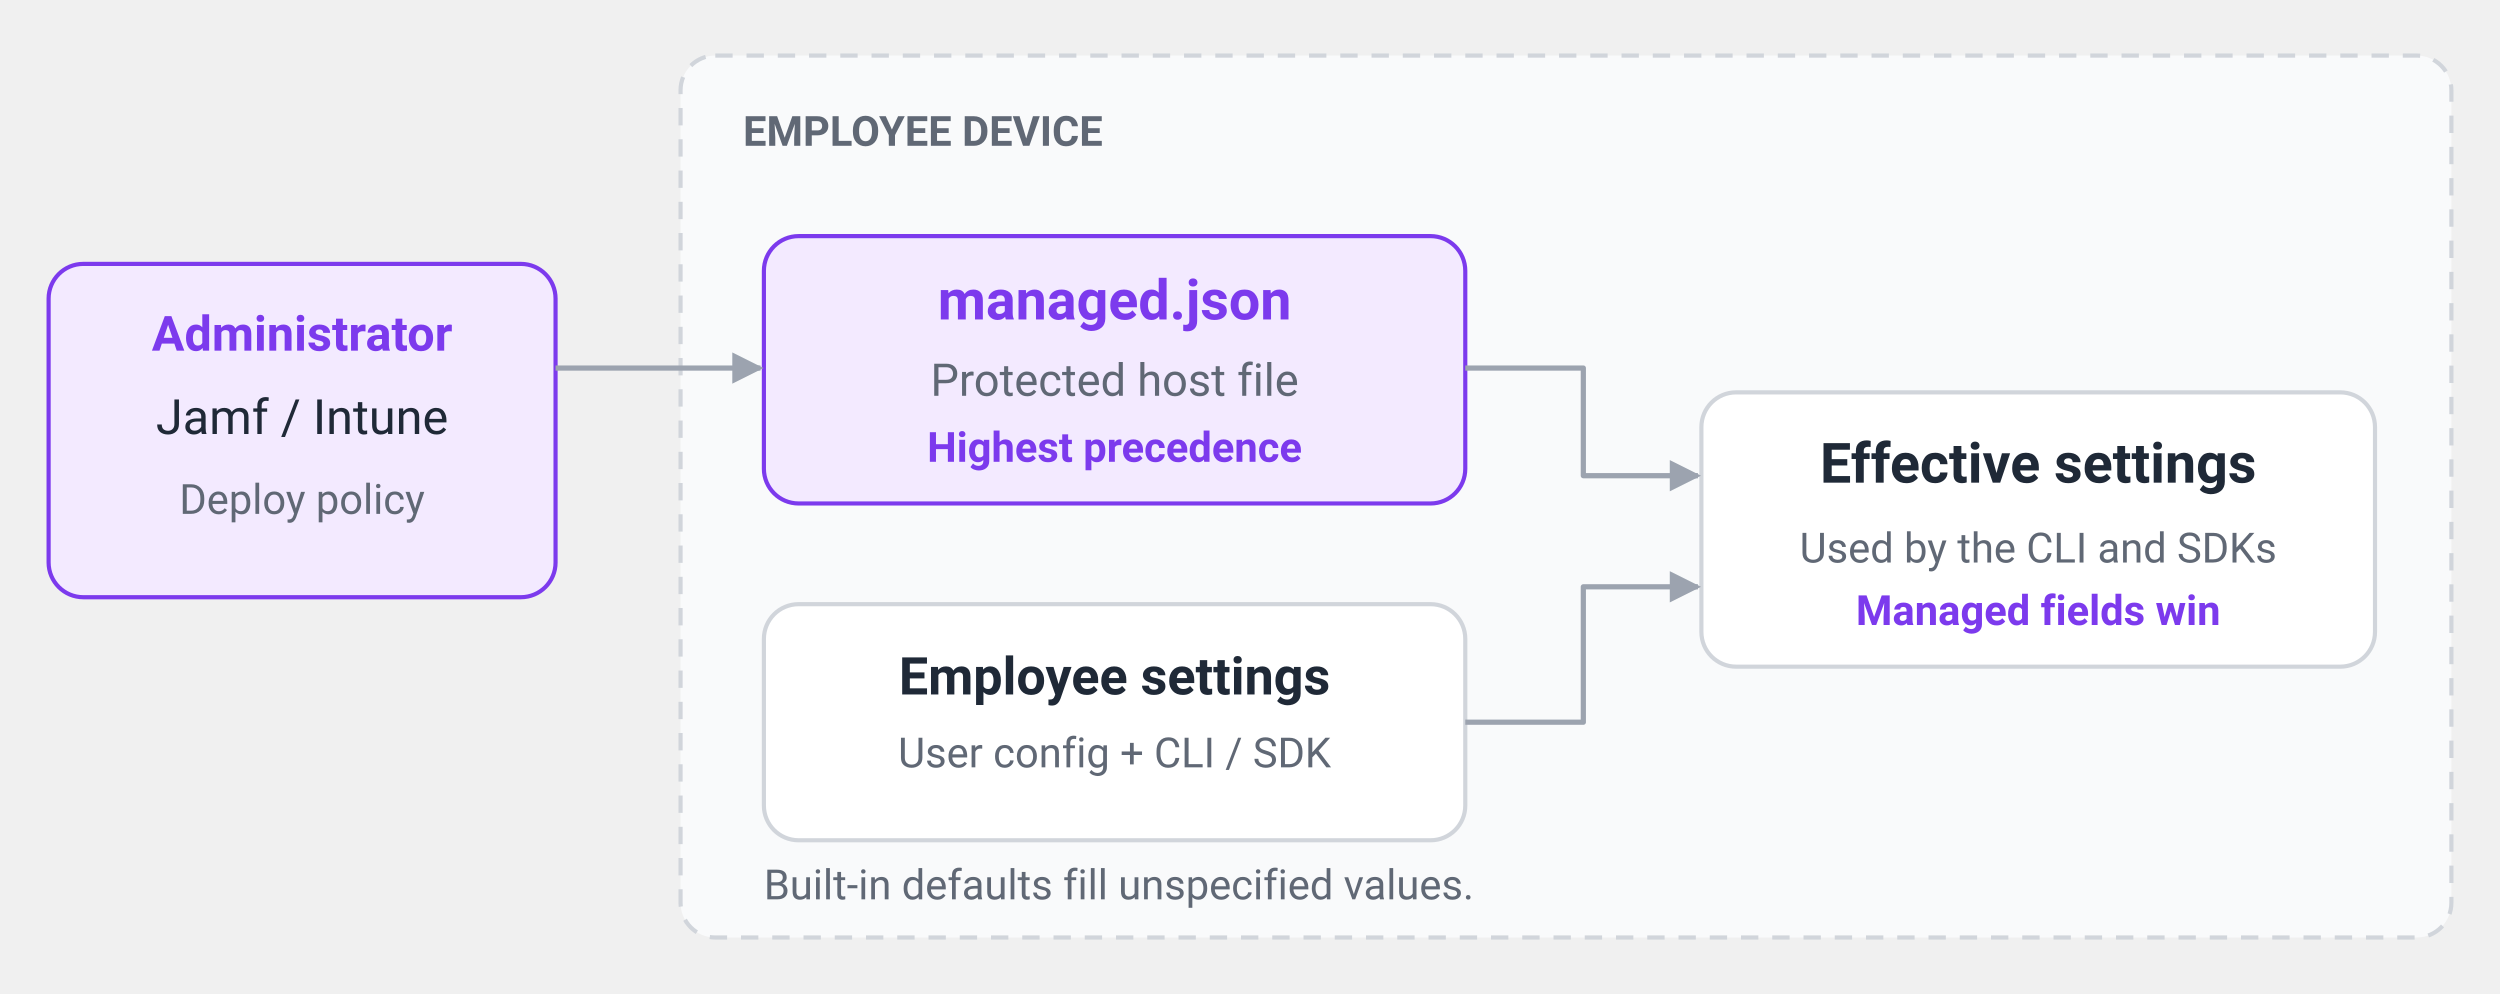
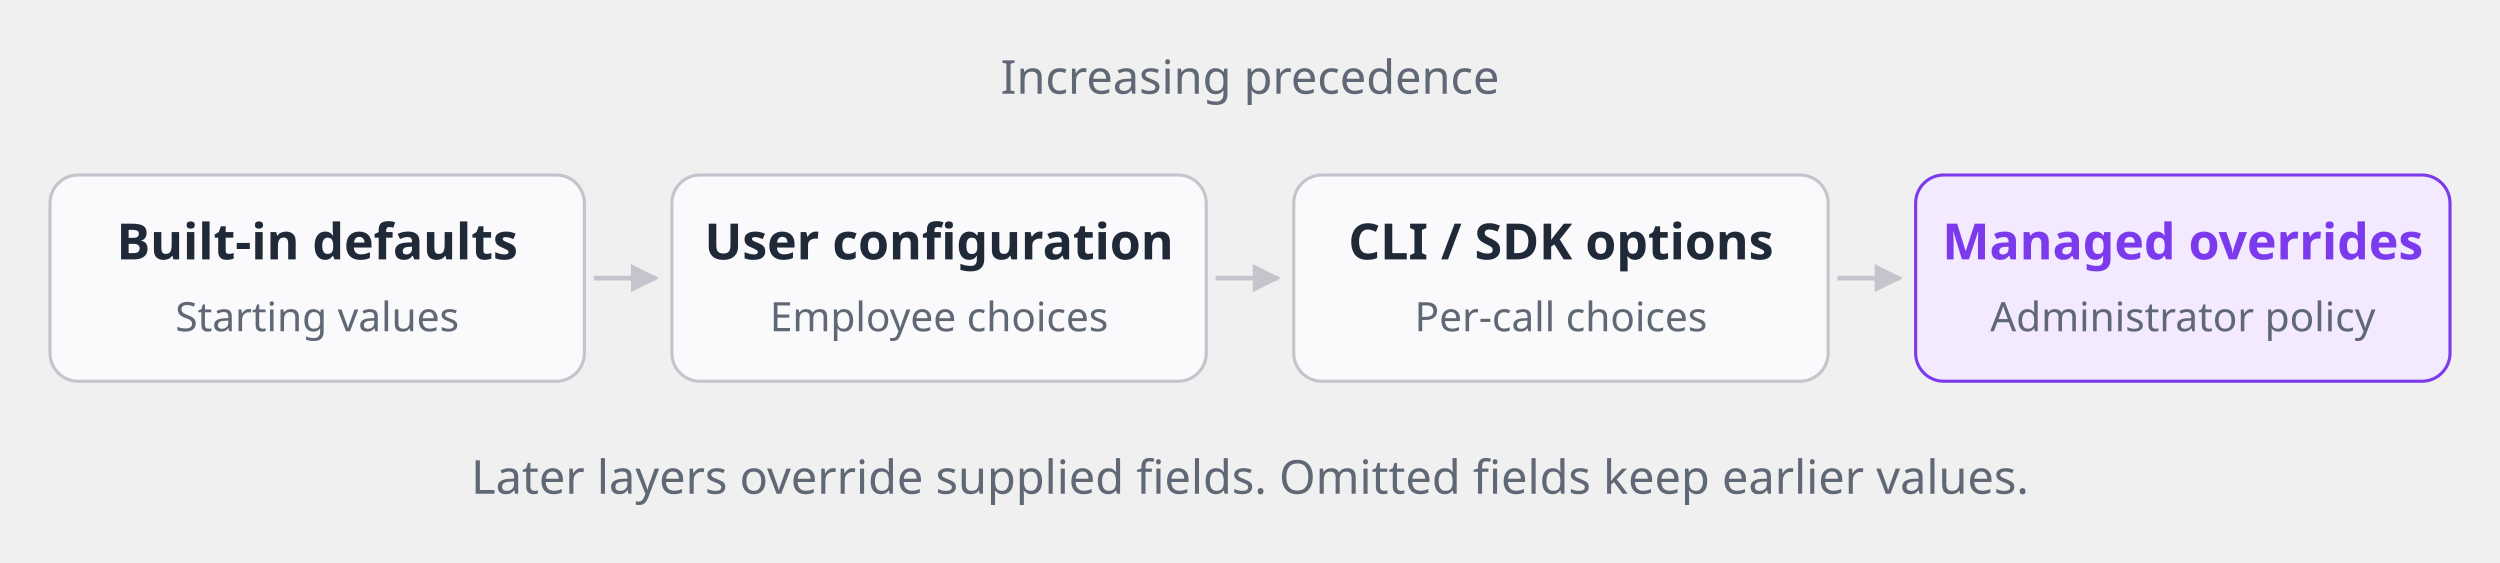
- <svg xmlns="http://www.w3.org/2000/svg" viewBox="0 0 720 286" width="720" role="img" aria-labelledby="title description" font-family="ui-sans-serif, -apple-system, BlinkMacSystemFont, 'Segoe UI', Roboto, Helvetica, Arial, sans-serif">
+ <svg xmlns="http://www.w3.org/2000/svg" viewBox="0 0 800 180" width="800" role="img" aria-labelledby="title description" font-family="ui-sans-serif, system-ui, sans-serif">
  <defs>
-     <marker id="arrow" viewBox="0 0 10 10" refX="9" refY="5" markerWidth="6" markerHeight="6" orient="auto-start-reverse">
-       <path d="M 0 0 L 10 5 L 0 10 z" fill="#9ca3af" />
+     <marker id="arrow" viewBox="0 0 10 10" refX="9" refY="5" markerWidth="6" markerHeight="6" orient="auto">
+       <path d="M0 0 L10 5 L0 10Z" fill="#c4c4cc" />
    </marker>
  </defs>
-   <rect x="196" y="16" width="510" height="254" rx="10" fill="#f9fafb" stroke="#d1d5db" stroke-width="1.2" stroke-dasharray="5 4" />
-   <text x="214" y="42" text-anchor="start" font-size="12" font-weight="600" fill="#606875">EMPLOYEE DEVICE</text>
-   <rect x="14" y="76" width="146" height="96" rx="10" fill="#f3eaff" stroke="#7c3aed" stroke-width="1.2" />
-   <text x="87" y="101" text-anchor="middle" font-size="14" font-weight="600" fill="#7c3aed">Administrator</text>
-   <text x="87" y="125" text-anchor="middle" font-size="14" font-weight="400" fill="#1f2937">Jamf / Intune</text>
-   <text x="87" y="148" text-anchor="middle" font-size="12" font-weight="400" fill="#606875">Deploy policy</text>
-   <rect x="220" y="68" width="202" height="77" rx="10" fill="#f3eaff" stroke="#7c3aed" stroke-width="1.2" />
-   <text x="321" y="92" text-anchor="middle" font-size="16" font-weight="600" fill="#7c3aed">managed.json</text>
-   <text x="321" y="114" text-anchor="middle" font-size="13" font-weight="400" fill="#606875">Protected host file</text>
-   <text x="321" y="133" text-anchor="middle" font-size="12" font-weight="600" fill="#7c3aed">Highest precedence</text>
-   <rect x="220" y="174" width="202" height="68" rx="10" fill="#ffffff" stroke="#d1d5db" stroke-width="1.2" />
-   <text x="321" y="200" text-anchor="middle" font-size="15" font-weight="600" fill="#1f2937">Employee settings</text>
-   <text x="321" y="221" text-anchor="middle" font-size="12" font-weight="400" fill="#606875">User config + CLI / SDK</text>
-   <rect x="490" y="113" width="194" height="79" rx="10" fill="#ffffff" stroke="#d1d5db" stroke-width="1.2" />
-   <text x="587" y="139" text-anchor="middle" font-size="16" font-weight="600" fill="#1f2937">Effective settings</text>
-   <text x="587" y="162" text-anchor="middle" font-size="12" font-weight="400" fill="#606875">Used by the CLI and SDKs</text>
-   <text x="587" y="180" text-anchor="middle" font-size="12" font-weight="600" fill="#7c3aed">Managed fields win</text>
-   <path d="M 160 106 H 219" fill="none" stroke="#9ca3af" stroke-width="1.5" stroke-linejoin="round" marker-end="url(#arrow)" />
-   <path d="M 422 106 H 456 V 137 H 489" fill="none" stroke="#9ca3af" stroke-width="1.5" stroke-linejoin="round" marker-end="url(#arrow)" />
-   <path d="M 422 208 H 456 V 169 H 489" fill="none" stroke="#9ca3af" stroke-width="1.5" stroke-linejoin="round" marker-end="url(#arrow)" />
-   <text x="220" y="259" text-anchor="start" font-size="12" font-weight="400" fill="#606875">Built-in defaults fill unspecified values.</text>
+   <text x="400" y="30" text-anchor="middle" font-size="15" font-weight="400" fill="#606875">Increasing precedence</text>
+   <rect x="16" y="56" width="171" height="66" rx="9" fill="#faf9fc" stroke="#c4c4cc" />
+   <text x="101.5" y="83" text-anchor="middle" font-size="16" font-weight="600" fill="#1f2937">Built-in defaults</text>
+   <text x="101.5" y="106" text-anchor="middle" font-size="13" font-weight="400" fill="#606875">Starting values</text>
+   <path d="M190 89 L210 89" fill="none" stroke="#c4c4cc" stroke-width="1.5" marker-end="url(#arrow)" />
+   <rect x="215" y="56" width="171" height="66" rx="9" fill="#faf9fc" stroke="#c4c4cc" />
+   <text x="300.5" y="83" text-anchor="middle" font-size="16" font-weight="600" fill="#1f2937">User configuration</text>
+   <text x="300.5" y="106" text-anchor="middle" font-size="13" font-weight="400" fill="#606875">Employee choices</text>
+   <path d="M389 89 L409 89" fill="none" stroke="#c4c4cc" stroke-width="1.5" marker-end="url(#arrow)" />
+   <rect x="414" y="56" width="171" height="66" rx="9" fill="#faf9fc" stroke="#c4c4cc" />
+   <text x="499.5" y="83" text-anchor="middle" font-size="16" font-weight="600" fill="#1f2937">CLI / SDK options</text>
+   <text x="499.5" y="106" text-anchor="middle" font-size="13" font-weight="400" fill="#606875">Per-call choices</text>
+   <path d="M588 89 L608 89" fill="none" stroke="#c4c4cc" stroke-width="1.5" marker-end="url(#arrow)" />
+   <rect x="613" y="56" width="171" height="66" rx="9" fill="#f3eaff" stroke="#7c3aed" />
+   <text x="698.5" y="83" text-anchor="middle" font-size="16" font-weight="600" fill="#7c3aed">Managed overrides</text>
+   <text x="698.5" y="106" text-anchor="middle" font-size="13" font-weight="400" fill="#606875">Administrator policy</text>
+   <text x="400" y="158" text-anchor="middle" font-size="15" font-weight="400" fill="#606875">Later layers override supplied fields. Omitted fields keep earlier values.</text>
</svg>
